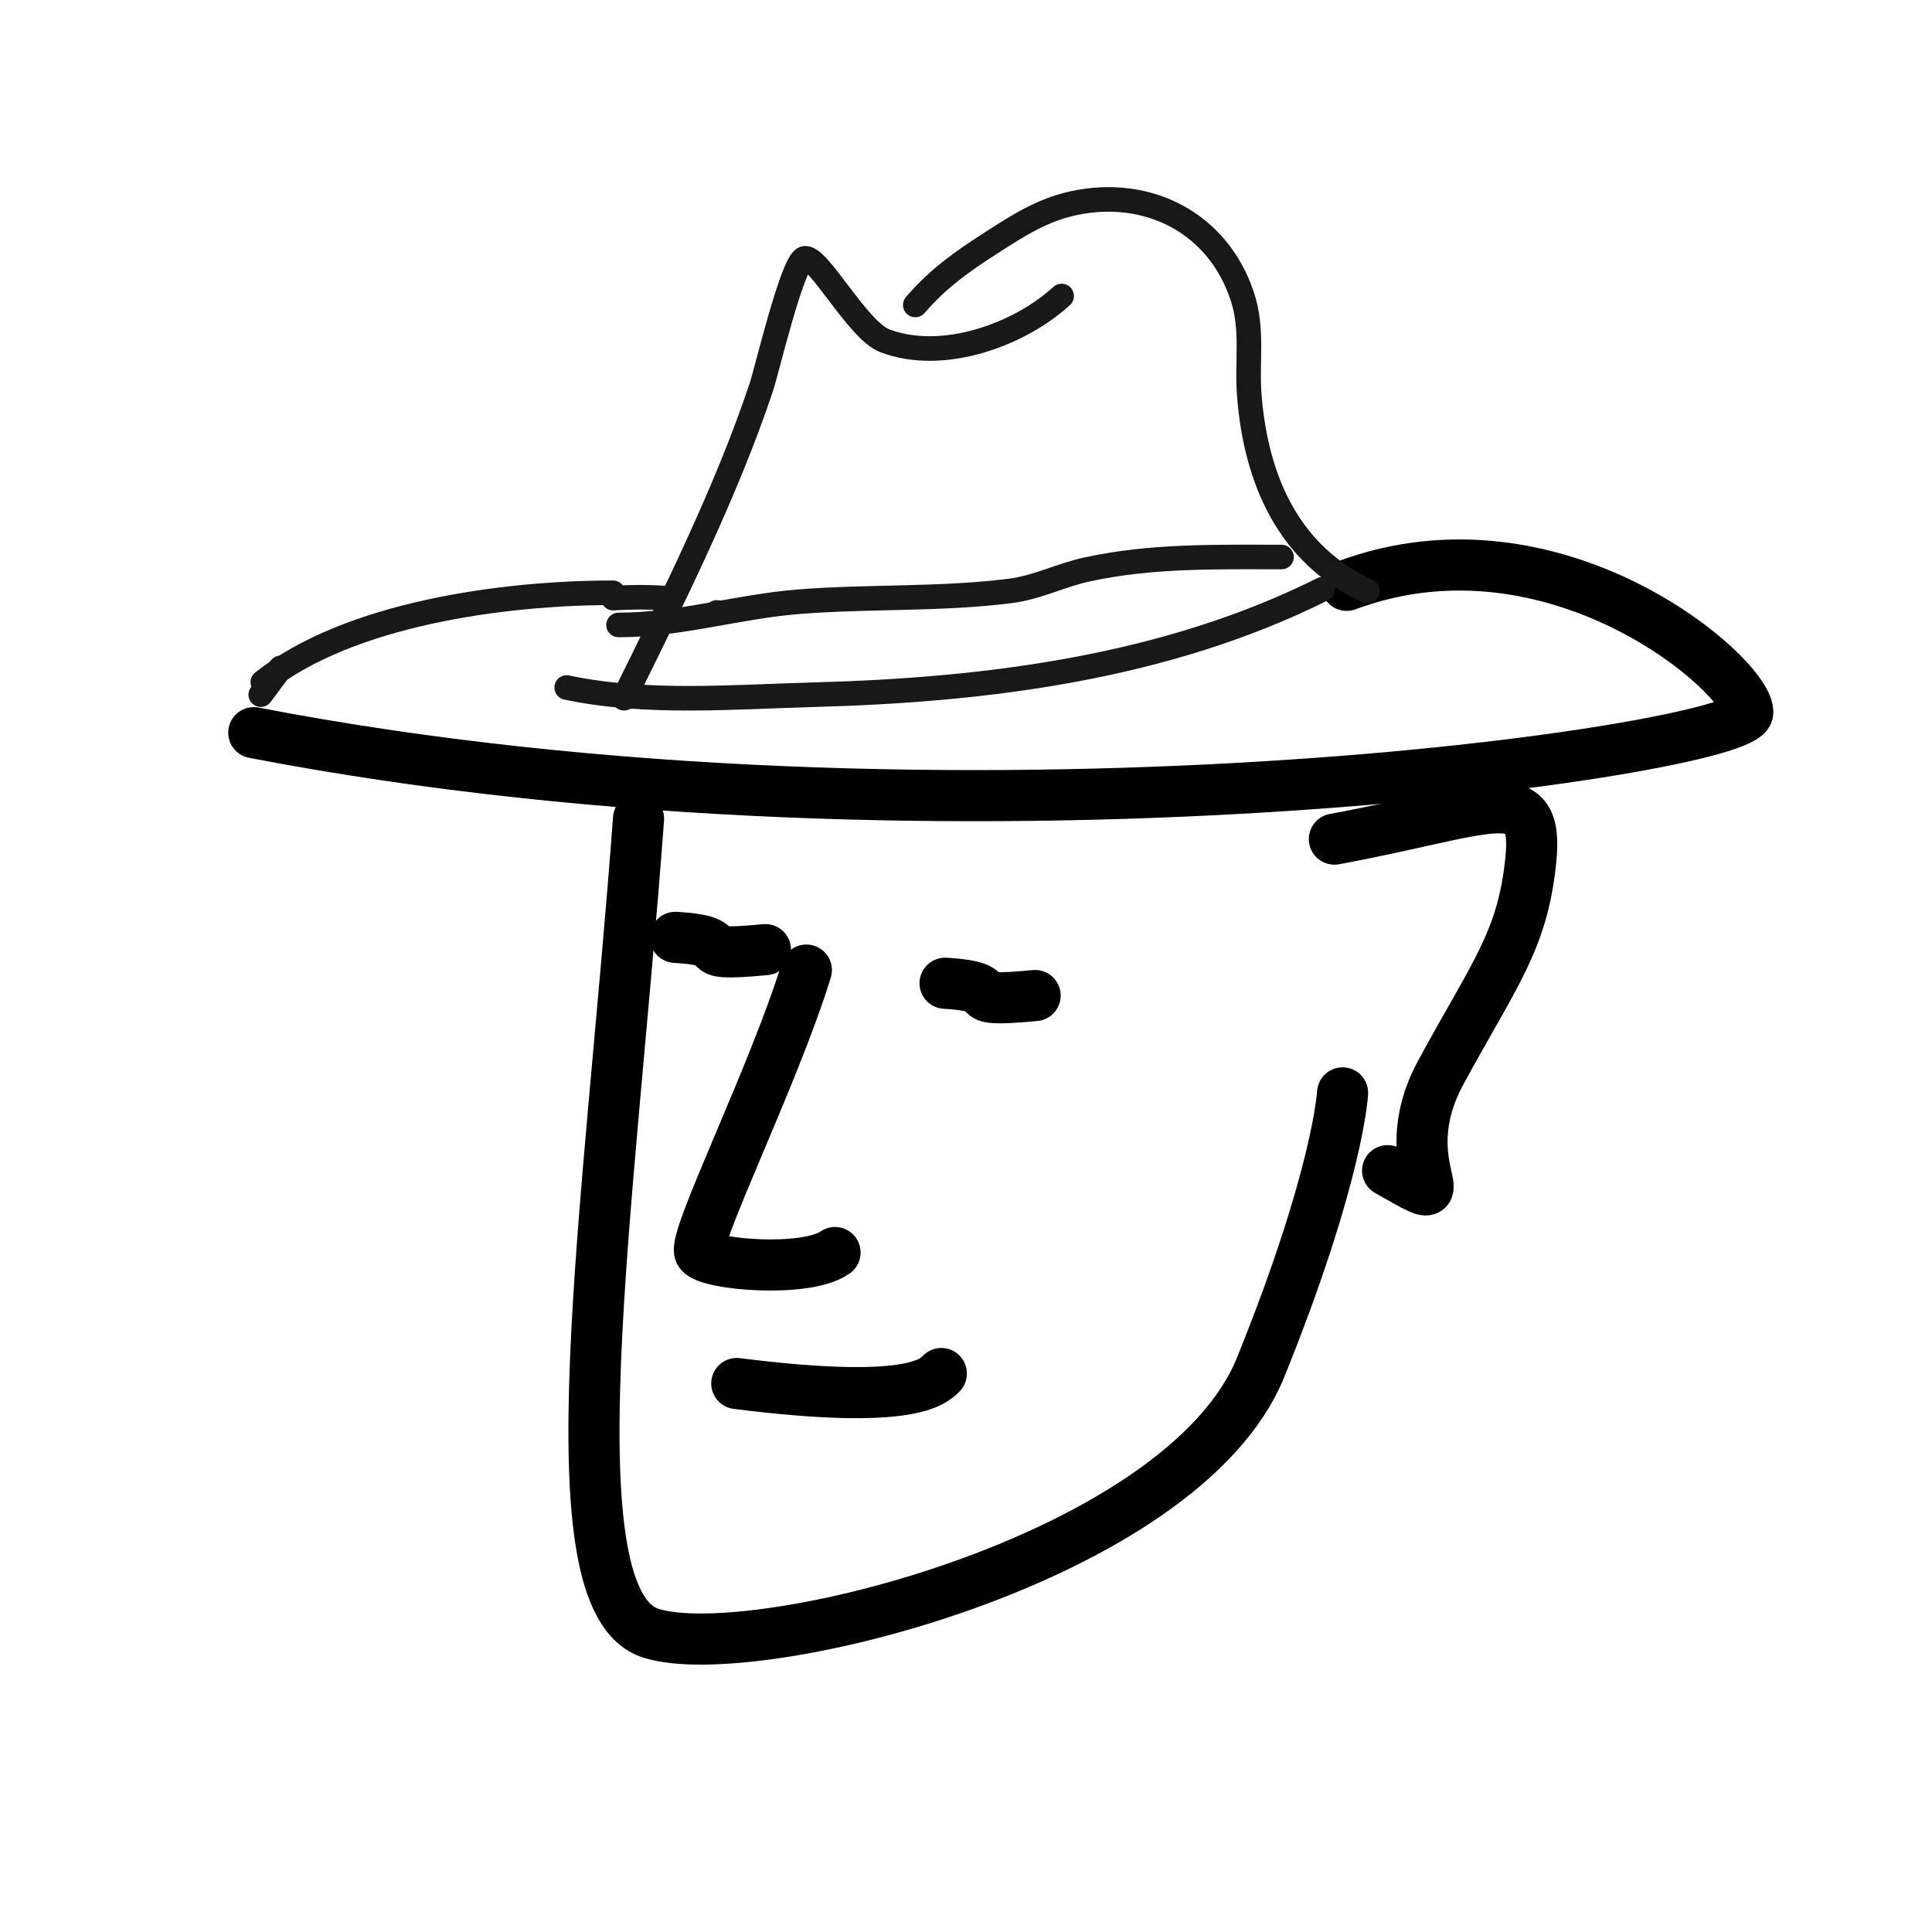
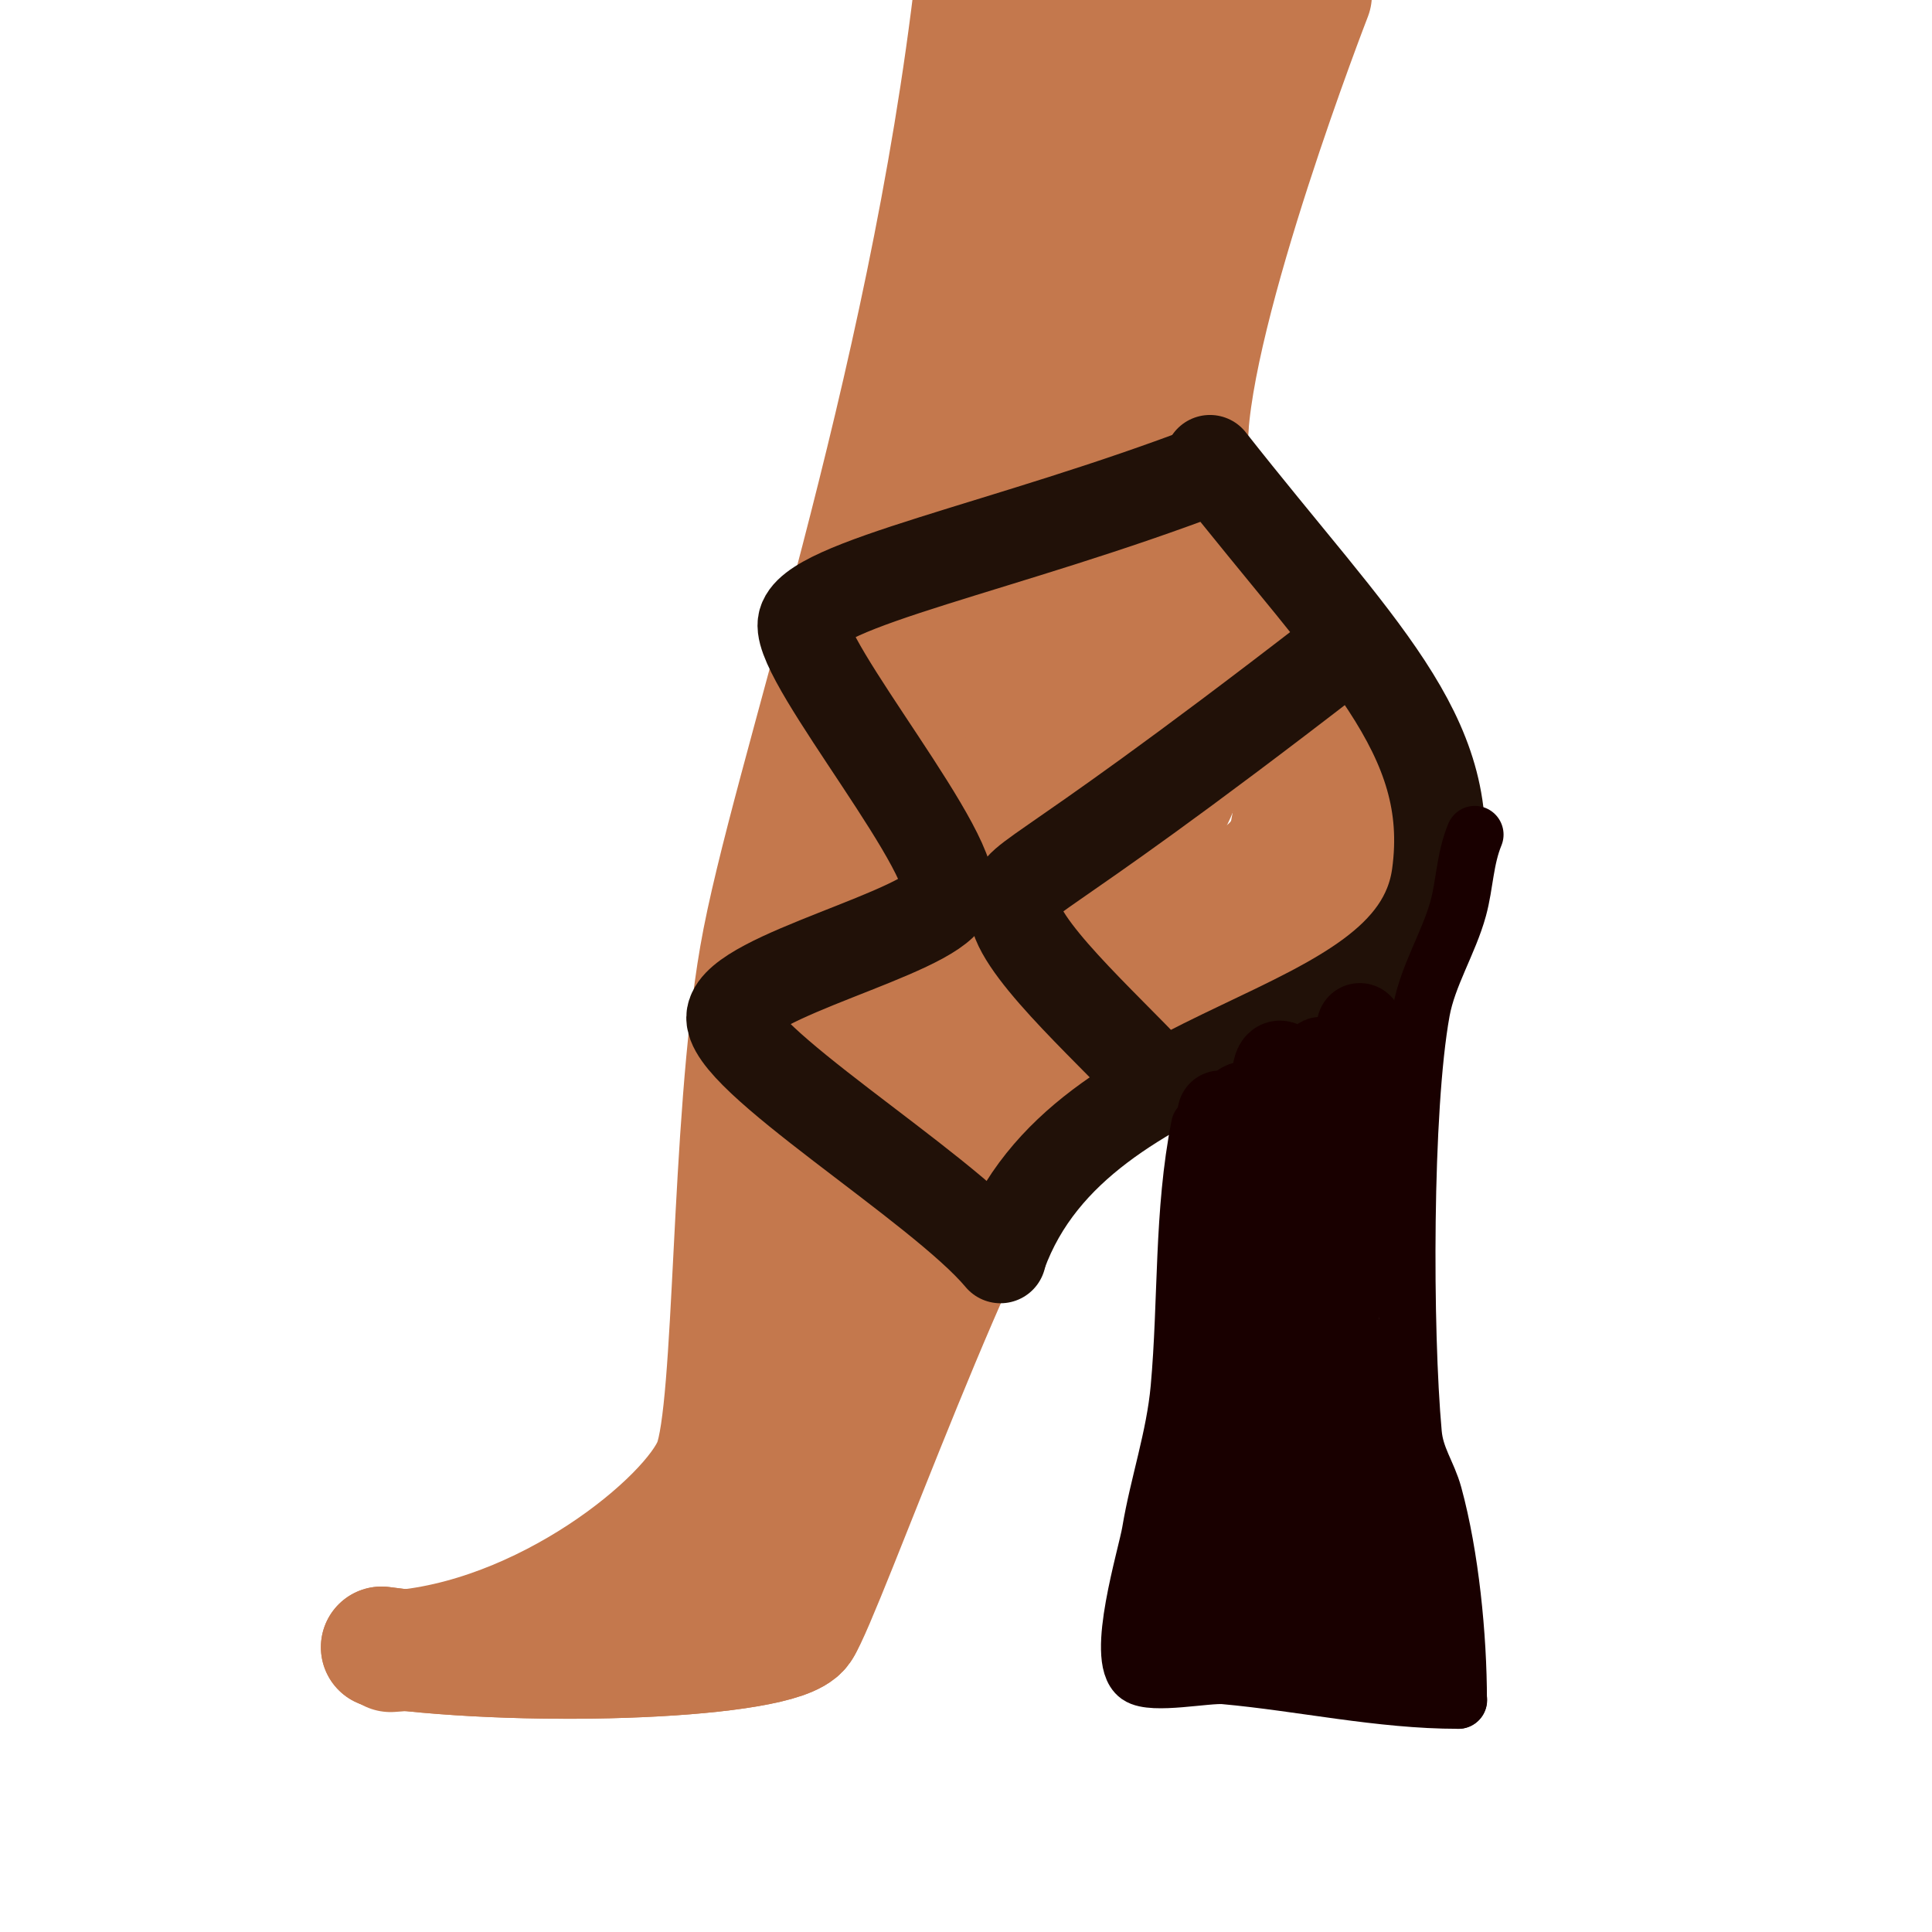
- <svg xmlns="http://www.w3.org/2000/svg" version="1.1" width="393" height="393">
+ <svg xmlns="http://www.w3.org/2000/svg" version="1.1" width="471" height="471">
  <g fill="none" fill-rule="nonzero" stroke="none" stroke-width="none" stroke-linecap="round" stroke-linejoin="round" stroke-miterlimit="none" stroke-dasharray="" stroke-dashoffset="0" font-family="none" font-weight="none" font-size="none" text-anchor="none" style="mix-blend-mode: normal">
-     <path d="M51.623,149.04c142.379,27.477 303.909,3.331 303.909,-4.163c0,-7.494 -39.133,-41.631 -81.597,-25.811" data-paper-data="{&quot;fixed&quot;:true}" id="path6470 1" stroke="#000000" stroke-width="10.398" stroke-miterlimit="4" />
-     <path d="M129.89,166.525c-5.828,79.1 -18.318,159.032 2.498,165.693c20.816,6.661 108.242,-14.987 124.061,-54.121c15.82,-39.133 16.653,-55.786 16.653,-55.786" data-paper-data="{&quot;fixed&quot;:true}" id="path6472 1" stroke="#000000" stroke-width="10.398" stroke-miterlimit="4" />
-     <path d="M271.436,170.689c31.64,-5.828 41.631,-12.489 39.966,4.163c-1.665,16.653 -7.494,23.314 -18.318,43.297c-10.824,19.983 6.661,29.975 -10.824,19.983" data-paper-data="{&quot;fixed&quot;:true}" id="path6474 1" stroke="#000000" stroke-width="10.398" stroke-miterlimit="4" />
-     <path d="M164.028,197.333c-6.661,21.648 -23.314,54.953 -21.648,57.451c1.665,2.498 21.648,4.163 27.477,0" data-paper-data="{&quot;fixed&quot;:true}" id="path6476 1" stroke="#000000" stroke-width="10.398" stroke-miterlimit="4" />
-     <path d="M137.383,190.672c14.155,0.833 0.833,4.163 18.318,2.498" data-paper-data="{&quot;fixed&quot;:true}" id="path6478 1" stroke="#000000" stroke-width="10.398" stroke-miterlimit="4" />
-     <path d="M192.243,200.01c14.155,0.833 0.833,4.163 18.318,2.498" data-paper-data="{&quot;fixed&quot;:true}" id="path6478-5 1" stroke="#000000" stroke-width="10.398" stroke-miterlimit="4" />
-     <path d="M149.873,281.428c35.47,4.496 39.963,-0.382 41.611,-2.031" data-paper-data="{&quot;fixed&quot;:true}" id="path6495 1" stroke="#000000" stroke-width="10.398" stroke-miterlimit="4" />
-     <path d="M53.459,138.761c17.627,-13.987 49.09,-18.182 71.223,-18.182" data-paper-data="{&quot;fixed&quot;:true}" stroke="#181818" stroke-width="5" stroke-miterlimit="10" />
-     <path d="M126.914,142.034c9.871,-20.049 20.883,-42.073 27.95,-63.273c1.07,-3.211 6.304,-25.334 8.727,-26.182c2.7,-0.945 10.84,14.615 16.364,16.727c11.74,4.489 27.354,-1.165 36,-9.091" data-paper-data="{&quot;fixed&quot;:true}" stroke="#181818" stroke-width="5" stroke-miterlimit="10" />
-     <path d="M186.186,62.034c4.803,-5.543 9.472,-8.796 15.586,-12.727c5.439,-3.497 10.312,-6.639 16.727,-8c15.03,-3.188 29.212,3.999 34.182,18.909c2.297,6.89 0.884,13.332 1.455,20.364c1.389,17.132 8.052,32.275 24,39.636" data-paper-data="{&quot;fixed&quot;:true}" stroke="#181818" stroke-width="5" stroke-miterlimit="10" />
-     <path d="M124.732,121.67c3.612,-0.243 7.247,-0.241 10.859,0" data-paper-data="{&quot;fixed&quot;:true}" stroke="#181818" stroke-width="5" stroke-miterlimit="10" />
-     <path d="M57.095,135.852c-1.35,1.818 -2.7,3.636 -4.05,5.455" data-paper-data="{&quot;fixed&quot;:true}" stroke="#181818" stroke-width="5" stroke-miterlimit="10" />
-     <path d="M145.773,124.58c0.017,0 0.033,0 0.05,0" data-paper-data="{&quot;fixed&quot;:true}" stroke="#181818" stroke-width="5" stroke-miterlimit="10" />
-     <path d="M125.823,127.125c12.481,0 24.264,-3.747 36.677,-4.727c14.282,-1.128 28.606,-0.394 42.909,-2.182c5.63,-0.704 10.205,-3.176 15.636,-4.364c13.148,-2.876 26.303,-2.545 39.636,-2.545" data-paper-data="{&quot;fixed&quot;:true}" stroke="#181818" stroke-width="5" stroke-miterlimit="10" />
-     <path d="M115.277,139.852c16.218,3.439 33.947,1.902 50.495,1.455c35.064,-0.948 71.437,-5.536 103.273,-21.455" data-paper-data="{&quot;fixed&quot;:true}" stroke="#181818" stroke-width="5" stroke-miterlimit="10" />
+     <path d="M237.968,-5.307c-11.736,102.37 -45.473,196.899 -52.678,238.525c-7.213,41.676 -5.857,109.936 -11.236,123.656c-5.478,13.973 -41.467,43.447 -78.823,45.724" data-paper-data="{&quot;fixed&quot;:true}" id="path631 1" stroke="#c4784d" stroke-width="29.573" stroke-miterlimit="4" />
+     <path d="M262.093,3.862c-13.788,77.561 -46.31,206.25 -51.952,257.563c-5.641,51.313 -6.543,107.01 -18.671,115.116c-12.128,8.105 -17.32,15.833 -49.453,19.829" data-paper-data="{&quot;fixed&quot;:true}" id="path15535 1" stroke="#c4784d" stroke-width="29.573" stroke-miterlimit="4" />
+     <path d="M282.124,-3.431c-13.788,77.561 -31.134,169.726 -36.775,221.039c-5.641,51.313 -41.749,150.829 -53.878,158.934c-12.128,8.105 -17.32,15.833 -49.453,19.829" data-paper-data="{&quot;fixed&quot;:true}" id="path15535-7 1" stroke="#c4784d" stroke-width="29.573" stroke-miterlimit="4" />
+     <path d="M93.016,401.572c37.358,5.028 96.882,2.621 102.091,-4.705c5.209,-7.326 45.632,-146.574 60.022,-159.242c19.926,-17.543 55.576,-15.285 59.519,-34.742c7.618,-37.6 -25.962,-62.52 -25.2,-95.388c0.762,-32.868 12.609,-110.286 12.609,-110.286" data-paper-data="{&quot;fixed&quot;:true}" id="path4202 1" stroke="#c4784d" stroke-width="29.573" stroke-miterlimit="4" />
+     <path d="M93.016,401.571c37.358,5.028 96.882,2.621 102.091,-4.705c5.209,-7.326 41.691,-110.514 56.081,-123.182c19.926,-17.543 84.004,-40.071 87.947,-59.528c7.618,-37.6 -50.45,-73.794 -49.688,-106.662c0.762,-32.868 30.219,-108.717 30.219,-108.717" data-paper-data="{&quot;fixed&quot;:true}" id="path18681 1" stroke="#c4784d" stroke-width="29.573" stroke-miterlimit="4" />
+     <path d="M273.954,143.376c19.85,50.206 -5.617,57.068 -5.617,57.068" data-paper-data="{&quot;fixed&quot;:true}" id="path18859 1" stroke="#c4784d" stroke-width="46.074" stroke-miterlimit="4" />
+     <path d="M295.383,114.311c-49.697,19.037 -98.386,28.173 -99.564,37.711c-1.178,9.538 39.572,57.759 35.11,66.689c-4.462,8.93 -50.679,19.142 -52.456,28.899c-1.777,9.757 50.83,41.478 65.432,58.99" data-paper-data="{&quot;fixed&quot;:true}" id="path567-6 1" stroke="#211108" stroke-width="22.239" stroke-miterlimit="4" />
+     <path d="M325.505,159.666c-79.099,61.18 -77.251,52.779 -78.109,61.375c-0.858,8.596 21.865,28.827 33.658,41.505" data-paper-data="{&quot;fixed&quot;:true}" id="path569-2 1" stroke="#211108" stroke-width="22.239" stroke-miterlimit="4" />
+     <path d="M294.974,112.284c36.218,46.029 60.151,66.588 55.434,100.997c-5.734,41.837 -86.871,38.98 -106.287,92.385" data-paper-data="{&quot;fixed&quot;:true}" id="path24733 1" stroke="#211108" stroke-width="22.239" stroke-miterlimit="4" />
+     <path d="M359.55,203.467c-2.471,6.027 -2.443,12.107 -4.05,18c-2.26,8.286 -7.432,16.377 -9,25c-4.374,24.056 -4.276,77.963 -2,103c0.543,5.972 3.549,9.681 5,15c4.049,14.845 6,34.427 6,50" data-paper-data="{&quot;fixed&quot;:true}" stroke="#190000" stroke-width="14" stroke-miterlimit="10" />
+     <path d="M355.55,414.467c-19.139,0 -38.055,-4.273 -57.05,-6c-4.226,-0.384 -17.619,2.415 -21,0c-5.746,-4.104 2.041,-29.247 3,-35c1.943,-11.655 5.907,-22.974 7,-35c1.939,-21.332 0.794,-42.968 5,-64" data-paper-data="{&quot;fixed&quot;:true}" stroke="#190000" stroke-width="14" stroke-miterlimit="10" />
+     <path d="M297.55,271.467c-0.083,8.278 1.491,16.977 2.95,25c0.377,2.074 -0.108,6 2,6c2.028,0 0.832,-3.979 1,-6c0.601,-7.21 0,-14.768 0,-22c0,-1.667 -1.387,-5.925 0,-5c0.952,0.635 4.587,11.487 5,13c0.447,1.64 -0.52,5.76 1,5c1.634,-0.817 0.764,-20.233 1,-22c0.279,-2.09 0.192,-7.085 2,-6c2.712,1.627 2.38,5.899 3,9c0.392,1.961 -1.838,5.212 0,6c9.451,4.05 7,-8.971 7,-11c0,-1.667 -1.491,-5.745 0,-5c7.353,3.677 -3.108,8.913 2,13c5.79,4.632 6.845,-14.295 7,-16c0.151,-1.66 0,-6.667 0,-5c0,19.885 -5,39.161 -5,59c0,7.517 -1.381,14.578 -2,22c-0.166,1.993 0,4 0,6c0,1.667 0,6.667 0,5c0,-12.673 1.248,-25.523 0,-38c-0.226,-2.256 1.048,-10.19 -3,-11c-1.76,-0.352 -1.257,3.366 -2,5c-1.798,3.957 -5.056,7.113 -7,11c-1.085,2.171 0.427,7 -2,7c-0.813,0 2.385,-24.001 -3,-10c-2.794,7.263 -2.274,16.742 -3,24c-0.169,1.691 0.202,6.202 -1,5c-2.348,-2.348 -1,-13.694 -1,-17c0,-2.333 -2.087,-8.043 0,-7c4.65,2.325 4.212,11.977 4,16c-0.521,9.9 -2.187,19.241 -3,29c-0.449,5.386 -0.464,10.636 -1,16c-0.166,1.658 0.404,6.617 0,5c-1.559,-6.235 -5.613,-17.548 -4,-24c0.412,-1.649 -0.52,5.76 1,5c2.271,-1.135 2.346,-4.547 3,-7c1.207,-4.525 1,-8.493 1,-13c0,-2.333 -2.214,-6.262 0,-7c1.245,-0.415 7.213,17.703 9,20c2.271,2.92 19.188,8.321 21,5c1.325,-2.429 -0.516,-15.613 -1,-19c-0.287,-2.007 0.434,-7.434 -1,-6c-2.942,2.942 1.917,14.022 3,17c4.333,11.917 1.84,23.12 4,35c0.703,3.868 5.244,10.853 4,15c-2.141,7.135 -9.45,6 -15,6c-8.45,0 -38.85,-0.392 -43,-8c-5.17,-9.479 1.339,-24.633 5,-33c0.12,-0.274 4.361,-9.59 6,-10c8.803,-2.201 4.202,15.011 5,19c1.013,5.064 12.267,18.48 11,20c-1.151,1.381 -16.283,1.076 -17,0c-4.336,-6.504 9.725,-15.966 12,-19c2.778,-3.705 3.029,-9.617 7,-12c1.429,-0.857 3.72,-1.067 5,0c2.611,2.176 1.106,6.72 2,10c2.267,8.311 9,14.574 9,23" data-paper-data="{&quot;fixed&quot;:true}" stroke="#190000" stroke-width="21" stroke-miterlimit="10" />
  </g>
</svg>
